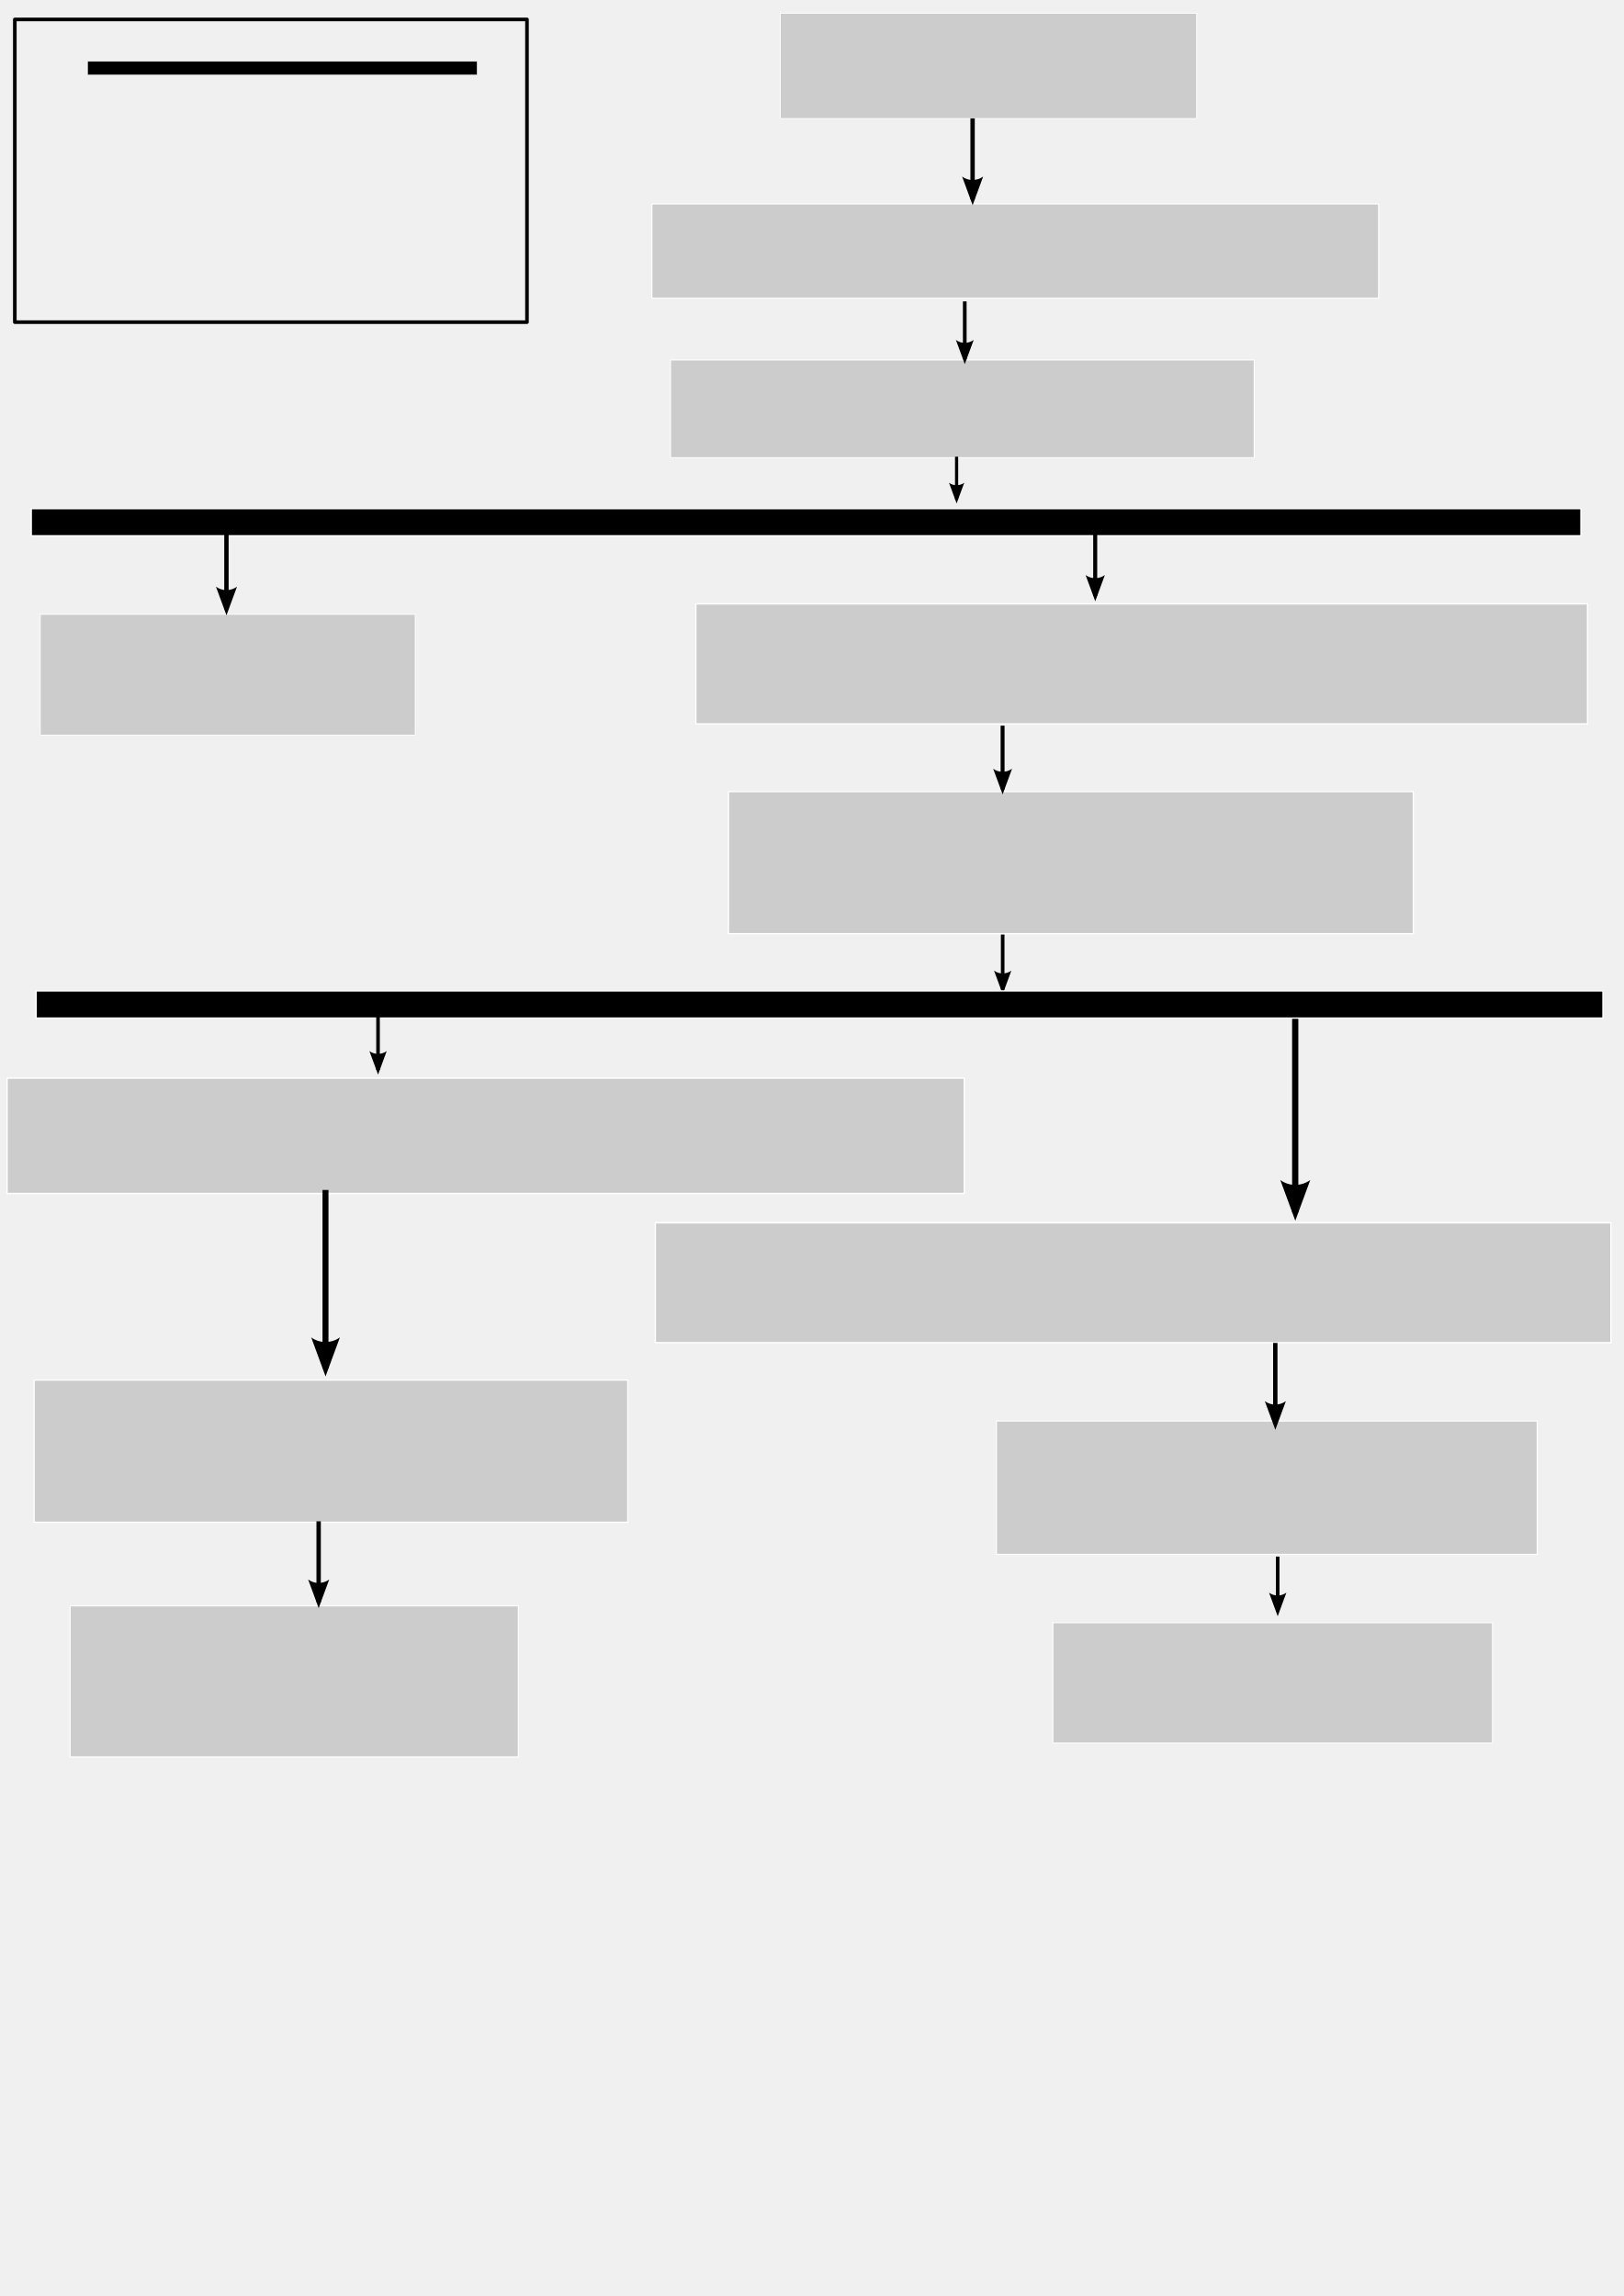
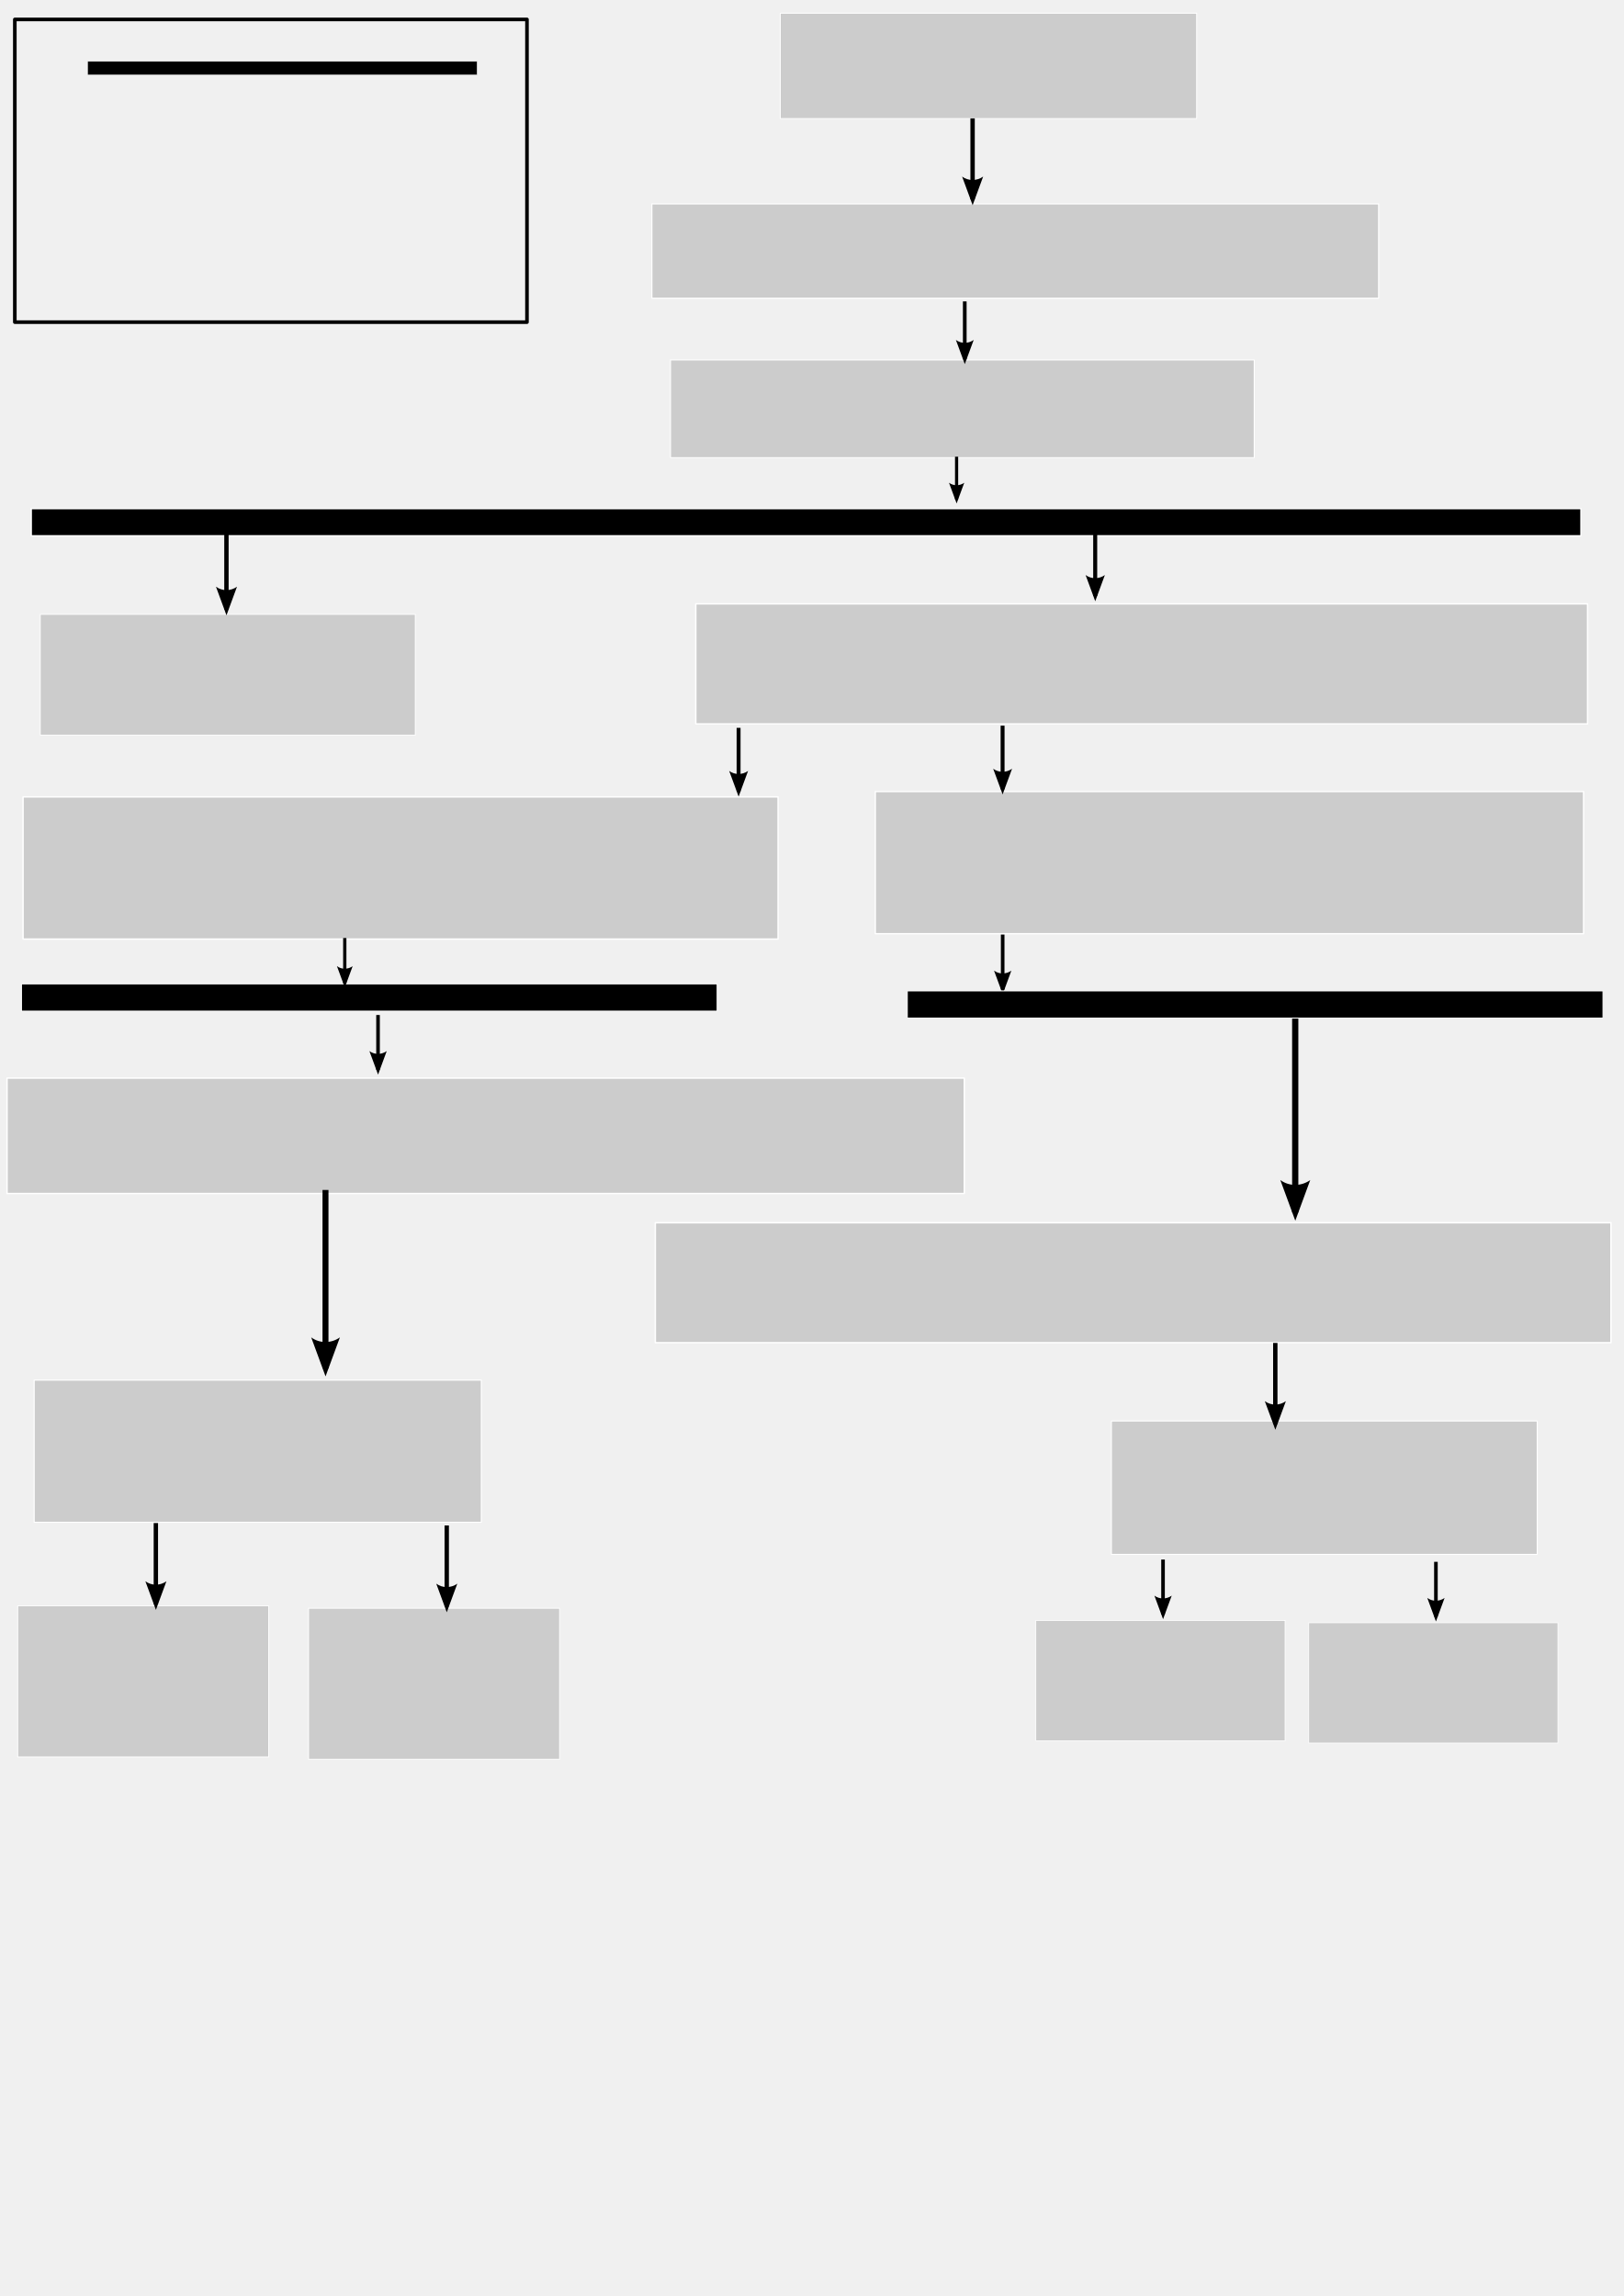
<svg xmlns="http://www.w3.org/2000/svg" version="1.2" width="744.094" height="1052.362" id="svg2">
  <defs id="defs4">
    <marker refX="0" refY="0" orient="auto" id="Arrow2Mend" style="overflow:visible">
      <path d="M 8.719,4.034 -2.207,0.016 8.719,-4.002 c -1.745,2.372 -1.735,5.617 -6e-7,8.035 z" transform="scale(-0.6,-0.6)" id="path4176" style="fill-rule:evenodd;stroke-width:0.625;stroke-linejoin:round" />
    </marker>
    <marker refX="0" refY="0" orient="auto" id="Arrow2Mend-1" style="overflow:visible">
      <path d="M 8.719,4.034 -2.207,0.016 8.719,-4.002 c -1.745,2.372 -1.735,5.617 -6e-7,8.035 z" transform="scale(-0.6,-0.6)" id="path4176-0" style="fill-rule:evenodd;stroke-width:0.625;stroke-linejoin:round" />
    </marker>
    <marker refX="0" refY="0" orient="auto" id="Arrow2Mend-0" style="overflow:visible">
      <path d="M 8.719,4.034 -2.207,0.016 8.719,-4.002 c -1.745,2.372 -1.735,5.617 -6e-7,8.035 z" transform="scale(-0.6,-0.6)" id="path4176-1" style="fill-rule:evenodd;stroke-width:0.625;stroke-linejoin:round" />
    </marker>
    <marker refX="0" refY="0" orient="auto" id="Arrow2Mend-19" style="overflow:visible">
      <path d="M 8.719,4.034 -2.207,0.016 8.719,-4.002 c -1.745,2.372 -1.735,5.617 -6e-7,8.035 z" transform="scale(-0.6,-0.6)" id="path4176-4" style="fill-rule:evenodd;stroke-width:0.625;stroke-linejoin:round" />
    </marker>
    <marker refX="0" refY="0" orient="auto" id="Arrow2Mend-9" style="overflow:visible">
      <path d="M 8.719,4.034 -2.207,0.016 8.719,-4.002 c -1.745,2.372 -1.735,5.617 -6e-7,8.035 z" transform="scale(-0.6,-0.6)" id="path4176-5" style="fill-rule:evenodd;stroke-width:0.625;stroke-linejoin:round" />
    </marker>
    <marker refX="0" refY="0" orient="auto" id="Arrow2Mend-17" style="overflow:visible">
      <path d="M 8.719,4.034 -2.207,0.016 8.719,-4.002 c -1.745,2.372 -1.735,5.617 -6e-7,8.035 z" transform="scale(-0.6,-0.6)" id="path4176-9" style="fill-rule:evenodd;stroke-width:0.625;stroke-linejoin:round" />
    </marker>
    <marker refX="0" refY="0" orient="auto" id="Arrow2Mend-2" style="overflow:visible">
      <path d="M 8.719,4.034 -2.207,0.016 8.719,-4.002 c -1.745,2.372 -1.735,5.617 -6e-7,8.035 z" transform="scale(-0.6,-0.6)" id="path4176-18" style="fill-rule:evenodd;stroke-width:0.625;stroke-linejoin:round" />
    </marker>
    <marker refX="0" refY="0" orient="auto" id="Arrow2Mend-192" style="overflow:visible">
      <path d="M 8.719,4.034 -2.207,0.016 8.719,-4.002 c -1.745,2.372 -1.735,5.617 -6e-7,8.035 z" transform="scale(-0.6,-0.6)" id="path4176-59" style="fill-rule:evenodd;stroke-width:0.625;stroke-linejoin:round" />
    </marker>
    <marker refX="0" refY="0" orient="auto" id="Arrow2Mend-5" style="overflow:visible">
      <path d="M 8.719,4.034 -2.207,0.016 8.719,-4.002 c -1.745,2.372 -1.735,5.617 -6e-7,8.035 z" transform="scale(-0.6,-0.6)" id="path4176-188" style="fill-rule:evenodd;stroke-width:0.625;stroke-linejoin:round" />
    </marker>
    <marker refX="0" refY="0" orient="auto" id="Arrow2Mend-14" style="overflow:visible">
      <path d="M 8.719,4.034 -2.207,0.016 8.719,-4.002 c -1.745,2.372 -1.735,5.617 -6e-7,8.035 z" transform="scale(-0.6,-0.6)" id="path4176-12" style="fill-rule:evenodd;stroke-width:0.625;stroke-linejoin:round" />
    </marker>
    <marker refX="0" refY="0" orient="auto" id="Arrow2Mend-53" style="overflow:visible">
      <path d="M 8.719,4.034 -2.207,0.016 8.719,-4.002 c -1.745,2.372 -1.735,5.617 -6e-7,8.035 z" transform="scale(-0.6,-0.6)" id="path4176-3" style="fill-rule:evenodd;stroke-width:0.625;stroke-linejoin:round" />
    </marker>
    <marker refX="0" refY="0" orient="auto" id="Arrow2Mend-28" style="overflow:visible">
      <path d="M 8.719,4.034 -2.207,0.016 8.719,-4.002 c -1.745,2.372 -1.735,5.617 -6e-7,8.035 z" transform="scale(-0.6,-0.6)" id="path4176-2" style="fill-rule:evenodd;stroke-width:0.625;stroke-linejoin:round" />
    </marker>
    <marker refX="0" refY="0" orient="auto" id="Arrow2Mend-146" style="overflow:visible">
      <path d="M 8.719,4.034 -2.207,0.016 8.719,-4.002 c -1.745,2.372 -1.735,5.617 -6e-7,8.035 z" transform="scale(-0.6,-0.6)" id="path4176-8" style="fill-rule:evenodd;stroke-width:0.625;stroke-linejoin:round" />
    </marker>
    <marker refX="0" refY="0" orient="auto" id="Arrow2Mend-8" style="overflow:visible">
      <path d="M 8.719,4.034 -2.207,0.016 8.719,-4.002 c -1.745,2.372 -1.735,5.617 -6e-7,8.035 z" transform="scale(-0.6,-0.6)" id="path4176-96" style="fill-rule:evenodd;stroke-width:0.625;stroke-linejoin:round" />
    </marker>
    <marker refX="0" refY="0" orient="auto" id="Arrow2Mend-7" style="overflow:visible">
      <path d="M 8.719,4.034 -2.207,0.016 8.719,-4.002 c -1.745,2.372 -1.735,5.617 -6e-7,8.035 z" transform="scale(-0.6,-0.6)" id="path4176-39" style="fill-rule:evenodd;stroke-width:0.625;stroke-linejoin:round" />
    </marker>
    <marker refX="0" refY="0" orient="auto" id="Arrow2Mend-77" style="overflow:visible">
      <path d="M 8.719,4.034 -2.207,0.016 8.719,-4.002 c -1.745,2.372 -1.735,5.617 -6e-7,8.035 z" transform="scale(-0.6,-0.6)" id="path4176-6" style="fill-rule:evenodd;stroke-width:0.625;stroke-linejoin:round" />
+     </marker>
+     <marker refX="0" refY="0" orient="auto" id="Arrow2Mend-00" style="overflow:visible">
+       <path d="M 8.719,4.034 -2.207,0.016 8.719,-4.002 c -1.745,2.372 -1.735,5.617 -6e-7,8.035 z" transform="scale(-0.6,-0.6)" id="path4176-91" style="fill-rule:evenodd;stroke-width:0.625;stroke-linejoin:round" />
+     </marker>
+     <marker refX="0" refY="0" orient="auto" id="Arrow2Mend-57" style="overflow:visible">
+       <path d="M 8.719,4.034 -2.207,0.016 8.719,-4.002 c -1.745,2.372 -1.735,5.617 -6e-7,8.035 z" transform="scale(-0.6,-0.6)" id="path4176-37" style="fill-rule:evenodd;stroke-width:0.625;stroke-linejoin:round" />
+     </marker>
+     <marker refX="0" refY="0" orient="auto" id="Arrow2Mend-15" style="overflow:visible">
+       <path d="M 8.719,4.034 -2.207,0.016 8.719,-4.002 c -1.745,2.372 -1.735,5.617 -6e-7,8.035 z" transform="scale(-0.6,-0.6)" id="path4176-99" style="fill-rule:evenodd;stroke-width:0.625;stroke-linejoin:round" />
+     </marker>
+     <marker refX="0" refY="0" orient="auto" id="Arrow2Mend-01" style="overflow:visible">
+       <path d="M 8.719,4.034 -2.207,0.016 8.719,-4.002 c -1.745,2.372 -1.735,5.617 -6e-7,8.035 z" transform="scale(-0.6,-0.6)" id="path4176-53" style="fill-rule:evenodd;stroke-width:0.625;stroke-linejoin:round" />
    </marker>
  </defs>
  <rect style="fill:#cccccc;fill-opacity:1;stroke:#ffffff;stroke-width:0.411;stroke-linecap:butt;stroke-linejoin:round;stroke-miterlimit:17.4;stroke-opacity:1;stroke-dasharray:none;stroke-dashoffset:0" id="rect2985" y="6.054" x="357.591" ry="0" height="48.286" width="190.805" />
  <rect style="fill:#cccccc;fill-opacity:1;stroke:#ffffff;stroke-width:0.513;stroke-linecap:butt;stroke-linejoin:round;stroke-miterlimit:17.4;stroke-opacity:1;stroke-dasharray:none;stroke-dashoffset:0" id="rect2985-7" y="93.443" x="298.741" ry="0" height="43.242" width="333.05" />
  <rect style="fill:#cccccc;fill-opacity:1;stroke:#ffffff;stroke-width:0.641;stroke-linecap:butt;stroke-linejoin:round;stroke-miterlimit:17.4;stroke-opacity:1;stroke-dasharray:none;stroke-dashoffset:0" id="rect2985-0" y="276.785" x="318.868" ry="0" height="55.005" width="408.664" />
  <rect style="fill:#cccccc;fill-opacity:1;stroke:#ffffff;stroke-width:0.652;stroke-linecap:butt;stroke-linejoin:round;stroke-miterlimit:17.4;stroke-opacity:1;stroke-dasharray:none;stroke-dashoffset:0" id="rect2985-5" y="494.155" x="3.231" ry="0" height="52.893" width="438.669" />
  <rect style="fill:#cccccc;fill-opacity:1;stroke:#ffffff;stroke-width:0.664;stroke-linecap:butt;stroke-linejoin:round;stroke-miterlimit:17.4;stroke-opacity:1;stroke-dasharray:none;stroke-dashoffset:0" id="rect2985-54" y="560.446" x="300.314" ry="0" height="54.966" width="437.948" />
-   <rect style="fill:#cccccc;fill-opacity:1;stroke:#ffffff;stroke-width:0.612;stroke-linecap:butt;stroke-linejoin:round;stroke-miterlimit:17.4;stroke-opacity:1;stroke-dasharray:none;stroke-dashoffset:0" id="rect2985-3" y="362.807" x="333.828" ry="0" height="65.164" width="313.87" />
-   <rect style="fill:#cccccc;fill-opacity:1;stroke:#ffffff;stroke-width:0.569;stroke-linecap:butt;stroke-linejoin:round;stroke-miterlimit:17.4;stroke-opacity:1;stroke-dasharray:none;stroke-dashoffset:0" id="rect2985-9" y="632.57" x="15.656" ry="0" height="65.147" width="272.035" />
-   <rect style="fill:#cccccc;fill-opacity:1;stroke:#ffffff;stroke-width:0.527;stroke-linecap:butt;stroke-linejoin:round;stroke-miterlimit:17.4;stroke-opacity:1;stroke-dasharray:none;stroke-dashoffset:0" id="rect2985-1" y="651.297" x="456.625" ry="0" height="61.149" width="247.834" />
-   <rect style="fill:#cccccc;fill-opacity:1;stroke:#ffffff;stroke-width:0.51;stroke-linecap:butt;stroke-linejoin:round;stroke-miterlimit:17.4;stroke-opacity:1;stroke-dasharray:none;stroke-dashoffset:0" id="rect2985-17" y="736.023" x="32.118" ry="0" height="69.247" width="205.424" />
+   <rect style="fill:#cccccc;fill-opacity:1;stroke:#ffffff;stroke-width:0.622;stroke-linecap:butt;stroke-linejoin:round;stroke-miterlimit:17.4;stroke-opacity:1;stroke-dasharray:none;stroke-dashoffset:0" id="rect2985-3" y="362.807" x="401.128" ry="0" height="65.164" width="324.571" />
+   <rect style="fill:#cccccc;fill-opacity:1;stroke:#ffffff;stroke-width:0.494;stroke-linecap:butt;stroke-linejoin:round;stroke-miterlimit:17.4;stroke-opacity:1;stroke-dasharray:none;stroke-dashoffset:0" id="rect2985-9" y="632.57" x="15.656" ry="0" height="65.147" width="204.916" />
+   <rect style="fill:#cccccc;fill-opacity:1;stroke:#ffffff;stroke-width:0.467;stroke-linecap:butt;stroke-linejoin:round;stroke-miterlimit:17.4;stroke-opacity:1;stroke-dasharray:none;stroke-dashoffset:0" id="rect2985-1" y="651.297" x="509.326" ry="0" height="61.149" width="195.132" />
+   <rect style="fill:#cccccc;fill-opacity:1;stroke:#ffffff;stroke-width:0.382;stroke-linecap:butt;stroke-linejoin:round;stroke-miterlimit:17.4;stroke-opacity:1;stroke-dasharray:none;stroke-dashoffset:0" id="rect2985-17" y="736.023" x="8.118" ry="0" height="69.247" width="115.012" />
  <rect style="fill:#cccccc;fill-opacity:1;stroke:#ffffff;stroke-width:0.417;stroke-linecap:butt;stroke-linejoin:round;stroke-miterlimit:17.4;stroke-opacity:1;stroke-dasharray:none;stroke-dashoffset:0" id="rect2985-4" y="281.56" x="18.446" ry="0" height="55.363" width="171.871" />
-   <rect style="fill:#cccccc;fill-opacity:1;stroke:#ffffff;stroke-width:0.451;stroke-linecap:butt;stroke-linejoin:round;stroke-miterlimit:17.4;stroke-opacity:1;stroke-dasharray:none;stroke-dashoffset:0" id="rect2985-2" y="743.769" x="482.513" ry="0" height="55.164" width="201.442" />
+   <rect style="fill:#cccccc;fill-opacity:1;stroke:#ffffff;stroke-width:0.34;stroke-linecap:butt;stroke-linejoin:round;stroke-miterlimit:17.4;stroke-opacity:1;stroke-dasharray:none;stroke-dashoffset:0" id="rect2985-2" y="743.769" x="599.737" ry="0" height="55.164" width="114.218" />
  <flowRoot style="font-size:40px;font-style:normal;font-weight:normal;line-height:125%;letter-spacing:0px;word-spacing:0px;fill:#000000;fill-opacity:1;stroke:#ffffff;font-family:Sans" xml:space="preserve" id="flowRoot3068" transform="translate(-45.01258,-45.16484)">
    <flowRegion id="flowRegion3070">
      <rect style="stroke:#ffffff" id="rect3072" y="49.094" x="422.143" height="52.143" width="282.857" />
    </flowRegion>
    <flowPara id="flowPara3074">MyApp</flowPara>
  </flowRoot>
  <flowRoot style="font-size:40px;font-style:normal;font-weight:normal;line-height:125%;letter-spacing:0px;word-spacing:0px;fill:#000000;fill-opacity:1;stroke:none;font-family:Sans" xml:space="preserve" id="flowRoot3076" transform="translate(0,308.2677)">
    <flowRegion id="flowRegion3078">
      <rect id="rect3080" y="210.523" x="448.571" height="42.857" width="218.571" />
    </flowRegion>
    <flowPara id="flowPara3082">MySequencer</flowPara>
  </flowRoot>
  <flowRoot style="font-size:40px;font-style:normal;font-weight:normal;line-height:125%;letter-spacing:0px;word-spacing:0px;fill:#000000;fill-opacity:1;stroke:none;font-family:Sans" xml:space="preserve" id="flowRoot3084" transform="translate(0,308.2677)">
    <flowRegion id="flowRegion3086">
      <rect id="rect3088" y="204.809" x="405.714" height="47.857" width="266.429" />
    </flowRegion>
    <flowPara id="flowPara3090" />
  </flowRoot>
  <flowRoot style="font-size:40px;font-style:normal;font-weight:normal;line-height:125%;letter-spacing:0px;word-spacing:0px;fill:#000000;fill-opacity:1;stroke:none;font-family:Sans" xml:space="preserve" id="flowRoot3092" transform="translate(0,308.2677)">
    <flowRegion id="flowRegion3094">
      <rect id="rect3096" y="203.38" x="402.143" height="42.143" width="295" />
    </flowRegion>
    <flowPara id="flowPara3098">My</flowPara>
  </flowRoot>
  <flowRoot style="font-size:40px;font-style:normal;font-weight:normal;line-height:125%;letter-spacing:0px;word-spacing:0px;fill:#000000;fill-opacity:1;stroke:#ffffff;font-family:Sans" xml:space="preserve" id="flowRoot3068-1" transform="translate(-113.9774,37.79353)">
    <flowRegion id="flowRegion3070-3">
      <rect style="stroke:#ffffff" id="rect3072-8" y="49.094" x="422.143" height="55.351" width="403.173" />
    </flowRegion>
    <flowPara id="flowPara3074-9">MainSequencer</flowPara>
  </flowRoot>
  <rect style="fill:#cccccc;fill-opacity:1;stroke:#ffffff;stroke-width:0.468;stroke-linecap:butt;stroke-linejoin:round;stroke-miterlimit:17.4;stroke-opacity:1;stroke-dasharray:none;stroke-dashoffset:0" id="rect2985-7-8" y="164.969" x="307.267" ry="0" height="44.8" width="267.505" />
  <flowRoot style="font-size:40px;font-style:normal;font-weight:normal;line-height:125%;letter-spacing:0px;word-spacing:0px;fill:#000000;fill-opacity:1;stroke:#ffffff;font-family:Sans" xml:space="preserve" id="flowRoot3068-1-8" transform="translate(-95.80436,110.4527)">
    <flowRegion id="flowRegion3070-3-4">
      <rect style="stroke:#ffffff" id="rect3072-8-2" y="49.094" x="422.143" height="52.143" width="282.857" />
    </flowRegion>
    <flowPara id="flowPara3074-9-9">MainMission</flowPara>
  </flowRoot>
  <flowRoot style="font-size:40px;font-style:normal;font-weight:normal;line-height:125%;letter-spacing:0px;word-spacing:0px;fill:#000000;fill-opacity:1;stroke:#ffffff;font-family:Sans" xml:space="preserve" id="flowRoot3068-1-8-2" transform="translate(-100.5012,237.6036)">
    <flowRegion id="flowRegion3070-3-4-7">
      <rect style="stroke:#ffffff" id="rect3072-8-2-0" y="49.094" x="422.143" height="62.143" width="462.857" />
    </flowRegion>
    <flowPara style="font-size:32px;stroke:#ffffff" id="flowPara3074-9-9-0">NestedMissionSequencer</flowPara>
  </flowRoot>
  <flowRoot style="font-size:40px;font-style:normal;font-weight:normal;line-height:125%;letter-spacing:0px;word-spacing:0px;fill:#000000;fill-opacity:1;stroke:#ffffff;font-family:Sans" xml:space="preserve" id="flowRoot3068-1-8-2-1" transform="matrix(1.000824,0,0,1,-414.9095,451.0576)">
    <flowRegion id="flowRegion3070-3-4-7-1">
      <rect style="stroke:#ffffff" id="rect3072-8-2-0-2" y="49.094" x="422.143" height="66.429" width="531.429" />
    </flowRegion>
    <flowPara style="font-size:32px;stroke:#ffffff" id="flowPara3074-9-9-0-3">NestedMissionSequencerA</flowPara>
  </flowRoot>
  <flowRoot style="font-size:40px;font-style:normal;font-weight:normal;line-height:125%;letter-spacing:0px;word-spacing:0px;fill:#000000;fill-opacity:1;stroke:#ffffff;font-family:Sans" xml:space="preserve" id="flowRoot3068-1-8-2-4" transform="translate(-110.0198,517.5812)">
    <flowRegion id="flowRegion3070-3-4-7-4">
      <rect style="stroke:#ffffff" id="rect3072-8-2-0-24" y="49.094" x="422.143" height="62.143" width="462.857" />
    </flowRegion>
    <flowPara style="font-size:32px;stroke:#ffffff" id="flowPara3074-9-9-0-1">NestedMissionSequencerB</flowPara>
  </flowRoot>
-   <flowRoot style="font-size:40px;font-style:normal;font-weight:normal;line-height:125%;letter-spacing:0px;word-spacing:0px;fill:#000000;fill-opacity:1;stroke:#ffffff;font-family:Sans" xml:space="preserve" id="flowRoot3068-1-8-7" transform="matrix(1.028485,0,0,1,-87.06913,318.0531)">
+   <flowRoot style="font-size:40px;font-style:normal;font-weight:normal;line-height:125%;letter-spacing:0px;word-spacing:0px;fill:#000000;fill-opacity:1;stroke:#ffffff;font-family:Sans" xml:space="preserve" id="flowRoot3068-1-8-7" transform="matrix(1.028485,0,0,1,-41.95545,319.6573)">
    <flowRegion id="flowRegion3070-3-4-8">
-       <rect style="stroke:#ffffff" id="rect3072-8-2-7" y="49.094" x="422.143" height="52.143" width="309.373" />
-     </flowRegion>
-     <flowPara id="flowPara3074-9-9-9">NestedMission</flowPara>
-   </flowRoot>
-   <flowRoot style="font-size:40px;font-style:normal;font-weight:normal;line-height:125%;letter-spacing:0px;word-spacing:0px;fill:#000000;fill-opacity:1;stroke:#ffffff;font-family:Sans" xml:space="preserve" id="flowRoot3068-1-8-1" transform="translate(-359.6897,589.6564)">
+       <rect style="stroke:#ffffff" id="rect3072-8-2-7" y="49.897" x="433.061" height="52.143" width="335.89" />
+     </flowRegion>
+     <flowPara id="flowPara3074-9-9-9">NestedMissionB</flowPara>
+   </flowRoot>
+   <flowRoot style="font-size:40px;font-style:normal;font-weight:normal;line-height:125%;letter-spacing:0px;word-spacing:0px;fill:#000000;fill-opacity:1;stroke:#ffffff;font-family:Sans" xml:space="preserve" id="flowRoot3068-1-8-1" transform="translate(-398.9929,588.8543)">
    <flowRegion id="flowRegion3070-3-4-88">
      <rect style="stroke:#ffffff" id="rect3072-8-2-72" y="49.094" x="422.143" height="52.143" width="282.857" />
    </flowRegion>
    <flowPara id="flowPara3074-9-9-90">MissionA</flowPara>
  </flowRoot>
-   <flowRoot style="font-size:40px;font-style:normal;font-weight:normal;line-height:125%;letter-spacing:0px;word-spacing:0px;fill:#000000;fill-opacity:1;stroke:#ffffff;font-family:Sans" xml:space="preserve" id="flowRoot3068-1-8-20" transform="translate(73.99698,606.1516)">
+   <flowRoot style="font-size:40px;font-style:normal;font-weight:normal;line-height:125%;letter-spacing:0px;word-spacing:0px;fill:#000000;fill-opacity:1;stroke:#ffffff;font-family:Sans" xml:space="preserve" id="flowRoot3068-1-8-20" transform="translate(100.4664,605.3495)">
    <flowRegion id="flowRegion3070-3-4-0">
      <rect style="stroke:#ffffff" id="rect3072-8-2-1" y="49.094" x="422.143" height="52.143" width="282.857" />
    </flowRegion>
    <flowPara id="flowPara3074-9-9-6">MissionB</flowPara>
  </flowRoot>
-   <flowRoot style="font-size:40px;font-style:normal;font-weight:normal;line-height:125%;letter-spacing:0px;word-spacing:0px;fill:#000000;fill-opacity:1;stroke:#ffffff;font-family:Sans" xml:space="preserve" id="flowRoot3068-1-8-7-2" transform="translate(-333.3264,694.1744)">
+   <flowRoot style="font-size:40px;font-style:normal;font-weight:normal;line-height:125%;letter-spacing:0px;word-spacing:0px;fill:#000000;fill-opacity:1;stroke:#ffffff;font-family:Sans" xml:space="preserve" id="flowRoot3068-1-8-7-2" transform="translate(-400.64,696.5807)">
    <flowRegion id="flowRegion3070-3-4-8-2">
      <rect style="stroke:#ffffff" id="rect3072-8-2-7-0" y="49.094" x="422.143" height="52.143" width="282.857" />
    </flowRegion>
    <flowPara id="flowPara3074-9-9-9-2">MT2</flowPara>
  </flowRoot>
  <flowRoot style="font-size:40px;font-style:normal;font-weight:normal;line-height:125%;letter-spacing:0px;word-spacing:0px;fill:#000000;fill-opacity:1;stroke:#ffffff;font-family:Sans" xml:space="preserve" id="flowRoot3068-1-8-7-3" transform="translate(-363.6478,234.8663)">
    <flowRegion id="flowRegion3070-3-4-8-1">
      <rect style="stroke:#ffffff" id="rect3072-8-2-7-5" y="49.094" x="422.143" height="52.143" width="282.857" />
    </flowRegion>
    <flowPara id="flowPara3074-9-9-9-6">MT1</flowPara>
    <flowPara id="flowPara3351" />
  </flowRoot>
-   <flowRoot style="font-size:40px;font-style:normal;font-weight:normal;line-height:125%;letter-spacing:0px;word-spacing:0px;fill:#000000;fill-opacity:1;stroke:#ffffff;font-family:Sans" xml:space="preserve" id="flowRoot3068-1-8-7-38" transform="translate(112.3335,695.2021)">
+   <flowRoot style="font-size:40px;font-style:normal;font-weight:normal;line-height:125%;letter-spacing:0px;word-spacing:0px;fill:#000000;fill-opacity:1;stroke:#ffffff;font-family:Sans" xml:space="preserve" id="flowRoot3068-1-8-7-38" transform="translate(183.2409,697.6084)">
    <flowRegion id="flowRegion3070-3-4-8-0">
      <rect style="stroke:#ffffff" id="rect3072-8-2-7-00" y="49.094" x="422.143" height="52.143" width="282.857" />
    </flowRegion>
-     <flowPara id="flowPara3074-9-9-9-4">MT3</flowPara>
+     <flowPara id="flowPara3074-9-9-9-4">APEH</flowPara>
  </flowRoot>
  <rect style="fill:#000000;fill-opacity:1;stroke:#ffffff;stroke-width:0.642;stroke-linecap:butt;stroke-linejoin:round;stroke-miterlimit:17.4;stroke-opacity:1;stroke-dasharray:none;stroke-dashoffset:0" id="rect3349" y="233.121" x="14.317" height="12.474" width="710.196" />
  <path style="fill:none;stroke:#000000;stroke-width:2;stroke-linecap:butt;stroke-linejoin:miter;stroke-miterlimit:4;stroke-opacity:1;stroke-dasharray:none;marker-end:url(#Arrow2Mend)" id="path4589" d="m 445.71,54.255 0,37.143" />
  <path style="fill:none;stroke:#000000;stroke-width:1.69;stroke-linecap:butt;stroke-linejoin:miter;stroke-miterlimit:4;stroke-opacity:1;stroke-dasharray:none;marker-end:url(#Arrow2Mend)" id="path4589-4" d="m 442.119,138.145 0,26.51" />
  <path style="fill:none;stroke:#000000;stroke-width:1.45;stroke-linecap:butt;stroke-linejoin:miter;stroke-miterlimit:4;stroke-opacity:1;stroke-dasharray:none;marker-end:url(#Arrow2Mend)" id="path4589-7" d="m 438.38,209.332 0,19.513" />
  <path style="fill:none;stroke:#000000;stroke-width:2.844;stroke-linecap:butt;stroke-linejoin:miter;stroke-miterlimit:4;stroke-opacity:1;stroke-dasharray:none;marker-end:url(#Arrow2Mend)" id="path4589-3" d="m 593.564,466.77 0,88.974" />
  <path style="fill:none;stroke:#000000;stroke-width:1.831;stroke-linecap:butt;stroke-linejoin:miter;stroke-miterlimit:4;stroke-opacity:1;stroke-dasharray:none;marker-end:url(#Arrow2Mend)" id="path4589-6" d="m 501.895,242.683 0,30.465" />
  <path style="fill:none;stroke:#000000;stroke-width:1.795;stroke-linecap:butt;stroke-linejoin:miter;stroke-miterlimit:4;stroke-opacity:1;stroke-dasharray:none;marker-end:url(#Arrow2Mend)" id="path4589-8" d="m 459.454,332.604 0,29.132" />
-   <path style="fill:none;stroke:#000000;stroke-width:2;stroke-linecap:butt;stroke-linejoin:miter;stroke-miterlimit:4;stroke-opacity:1;stroke-dasharray:none;marker-end:url(#Arrow2Mend)" id="path4589-34" d="m 146.023,697.286 0,37.143" />
+   <path style="fill:none;stroke:#000000;stroke-width:2;stroke-linecap:butt;stroke-linejoin:miter;stroke-miterlimit:4;stroke-opacity:1;stroke-dasharray:none;marker-end:url(#Arrow2Mend)" id="path4589-34" d="m 71.427,698.088 0,37.143" />
  <path style="fill:none;stroke:#000000;stroke-width:2;stroke-linecap:butt;stroke-linejoin:miter;stroke-miterlimit:4;stroke-opacity:1;stroke-dasharray:none;marker-end:url(#Arrow2Mend)" id="path4589-465" d="m 103.77,242.232 0,37.143" />
  <path style="fill:none;stroke:#000000;stroke-width:1.646;stroke-linecap:butt;stroke-linejoin:miter;stroke-miterlimit:4;stroke-opacity:1;stroke-dasharray:none;marker-end:url(#Arrow2Mend)" id="path4589-49" d="m 459.494,428.349 0,25.152" />
  <rect style="fill:#000000;fill-opacity:1;stroke:#ffffff;stroke-width:0.228;stroke-linecap:butt;stroke-linejoin:round;stroke-miterlimit:17.4;stroke-opacity:1;stroke-dasharray:none;stroke-dashoffset:0" id="rect3349-8" y="28.104" x="40.098" height="6.253" width="178.559" />
  <flowRoot style="font-size:20px;font-style:normal;font-weight:normal;line-height:125%;letter-spacing:0px;word-spacing:0px;fill:#000000;fill-opacity:1;stroke:none;font-family:Sans" xml:space="preserve" id="flowRoot4925" transform="translate(-827.2569,-20.91483)">
    <flowRegion id="flowRegion4927">
      <rect id="rect4929" y="69.313" x="864.691" height="132.33" width="181.827" />
    </flowRegion>
    <flowPara id="flowPara4931">Indicates that the objects below the bar run in parallel</flowPara>
  </flowRoot>
  <rect style="fill:none;stroke:#000000;stroke-width:1.648;stroke-linecap:butt;stroke-linejoin:round;stroke-miterlimit:4;stroke-opacity:1;stroke-dasharray:none;stroke-dashoffset:0" id="rect4933" y="8.907" x="6.79" height="138.743" width="234.708" />
  <path style="fill:none;stroke:#000000;stroke-width:2;stroke-linecap:butt;stroke-linejoin:miter;stroke-miterlimit:4;stroke-opacity:1;stroke-dasharray:none;marker-end:url(#Arrow2Mend)" id="path4589-465-1" d="m 584.431,615.536 0,37.143" />
-   <rect style="fill:#000000;fill-opacity:1;stroke:#ffffff;stroke-width:0.645;stroke-linecap:butt;stroke-linejoin:round;stroke-miterlimit:17.4;stroke-opacity:1;stroke-dasharray:none;stroke-dashoffset:0" id="rect3349-7" y="454.171" x="16.525" height="12.474" width="718.072" />
+   <rect style="fill:#000000;fill-opacity:1;stroke:#ffffff;stroke-width:0.43;stroke-linecap:butt;stroke-linejoin:round;stroke-miterlimit:17.4;stroke-opacity:1;stroke-dasharray:none;stroke-dashoffset:0" id="rect3349-7" y="454.171" x="415.792" height="12.474" width="318.806" />
  <path style="fill:none;stroke:#000000;stroke-width:1.646;stroke-linecap:butt;stroke-linejoin:miter;stroke-miterlimit:4;stroke-opacity:1;stroke-dasharray:none;marker-end:url(#Arrow2Mend)" id="path4589-49-0" d="m 173.239,465.217 0,25.152" />
-   <path style="fill:none;stroke:#000000;stroke-width:1.646;stroke-linecap:butt;stroke-linejoin:miter;stroke-miterlimit:4;stroke-opacity:1;stroke-dasharray:none;marker-end:url(#Arrow2Mend)" id="path4589-49-1" d="m 585.521,713.453 0,25.152" />
+   <path style="fill:none;stroke:#000000;stroke-width:1.646;stroke-linecap:butt;stroke-linejoin:miter;stroke-miterlimit:4;stroke-opacity:1;stroke-dasharray:none;marker-end:url(#Arrow2Mend)" id="path4589-49-1" d="m 658.033,715.859 0,25.152" />
  <path style="fill:none;stroke:#000000;stroke-width:2.728;stroke-linecap:butt;stroke-linejoin:miter;stroke-miterlimit:4;stroke-opacity:1;stroke-dasharray:none;marker-end:url(#Arrow2Mend)" id="path4589-3-9" d="m 149.164,545.416 0,81.832" />
+   <rect style="fill:#cccccc;fill-opacity:1;stroke:#ffffff;stroke-width:0.642;stroke-linecap:butt;stroke-linejoin:round;stroke-miterlimit:17.4;stroke-opacity:1;stroke-dasharray:none;stroke-dashoffset:0" id="rect2985-3-4" y="365.262" x="10.569" ry="0" height="65.164" width="345.996" />
+   <flowRoot style="font-size:40px;font-style:normal;font-weight:normal;line-height:125%;letter-spacing:0px;word-spacing:0px;fill:#000000;fill-opacity:1;stroke:#ffffff;font-family:Sans" xml:space="preserve" id="flowRoot3068-1-8-7-4" transform="matrix(1.091744,0,0,1,-450.9694,322.9143)">
+     <flowRegion id="flowRegion3070-3-4-8-8">
+       <rect style="stroke:#ffffff" id="rect3072-8-2-7-7" y="49.094" x="422.143" height="52.143" width="318.925" />
+     </flowRegion>
+     <flowPara id="flowPara3074-9-9-9-5">NestedMissionA</flowPara>
+   </flowRoot>
+   <path style="fill:none;stroke:#000000;stroke-width:1.795;stroke-linecap:butt;stroke-linejoin:miter;stroke-miterlimit:4;stroke-opacity:1;stroke-dasharray:none;marker-end:url(#Arrow2Mend)" id="path4589-8-6" d="m 338.471,333.61 0,29.132" />
+   <rect style="fill:#000000;fill-opacity:1;stroke:#ffffff;stroke-width:0.43;stroke-linecap:butt;stroke-linejoin:round;stroke-miterlimit:17.4;stroke-opacity:1;stroke-dasharray:none;stroke-dashoffset:0" id="rect3349-7-8" y="450.963" x="9.841" height="12.474" width="318.806" />
+   <path style="fill:none;stroke:#000000;stroke-width:1.494;stroke-linecap:butt;stroke-linejoin:miter;stroke-miterlimit:4;stroke-opacity:1;stroke-dasharray:none;marker-end:url(#Arrow2Mend)" id="path4589-49-7" d="m 157.999,429.933 0,20.716" />
+   <rect style="fill:#cccccc;fill-opacity:1;stroke:#ffffff;stroke-width:0.382;stroke-linecap:butt;stroke-linejoin:round;stroke-miterlimit:17.4;stroke-opacity:1;stroke-dasharray:none;stroke-dashoffset:0" id="rect2985-17-8" y="737.124" x="141.416" ry="0" height="69.247" width="115.012" />
+   <flowRoot style="font-size:40px;font-style:normal;font-weight:normal;line-height:125%;letter-spacing:0px;word-spacing:0px;fill:#000000;fill-opacity:1;stroke:#ffffff;font-family:Sans" xml:space="preserve" id="flowRoot3068-1-8-7-2-1" transform="translate(-277.7692,698.483)">
+     <flowRegion id="flowRegion3070-3-4-8-2-7">
+       <rect style="stroke:#ffffff" id="rect3072-8-2-7-0-2" y="49.094" x="422.143" height="52.143" width="282.857" />
+     </flowRegion>
+     <flowPara id="flowPara3074-9-9-9-2-1">OSEH</flowPara>
+   </flowRoot>
+   <path style="fill:none;stroke:#000000;stroke-width:2;stroke-linecap:butt;stroke-linejoin:miter;stroke-miterlimit:4;stroke-opacity:1;stroke-dasharray:none;marker-end:url(#Arrow2Mend)" id="path4589-34-8" d="m 204.726,699.188 0,37.143" />
+   <rect style="fill:#cccccc;fill-opacity:1;stroke:#ffffff;stroke-width:0.34;stroke-linecap:butt;stroke-linejoin:round;stroke-miterlimit:17.4;stroke-opacity:1;stroke-dasharray:none;stroke-dashoffset:0" id="rect2985-2-9" y="742.721" x="474.687" ry="0" height="55.164" width="114.218" />
+   <flowRoot style="font-size:40px;font-style:normal;font-weight:normal;line-height:125%;letter-spacing:0px;word-spacing:0px;fill:#000000;fill-opacity:1;stroke:#ffffff;font-family:Sans" xml:space="preserve" id="flowRoot3068-1-8-7-38-1" transform="translate(67.01367,694.9557)">
+     <flowRegion id="flowRegion3070-3-4-8-0-9">
+       <rect style="stroke:#ffffff" id="rect3072-8-2-7-00-7" y="49.094" x="422.143" height="52.143" width="282.857" />
+     </flowRegion>
+     <flowPara id="flowPara3074-9-9-9-4-8">PEH</flowPara>
+   </flowRoot>
+   <path style="fill:none;stroke:#000000;stroke-width:1.646;stroke-linecap:butt;stroke-linejoin:miter;stroke-miterlimit:4;stroke-opacity:1;stroke-dasharray:none;marker-end:url(#Arrow2Mend)" id="path4589-49-1-7" d="m 532.982,714.811 0,25.152" />
</svg>
